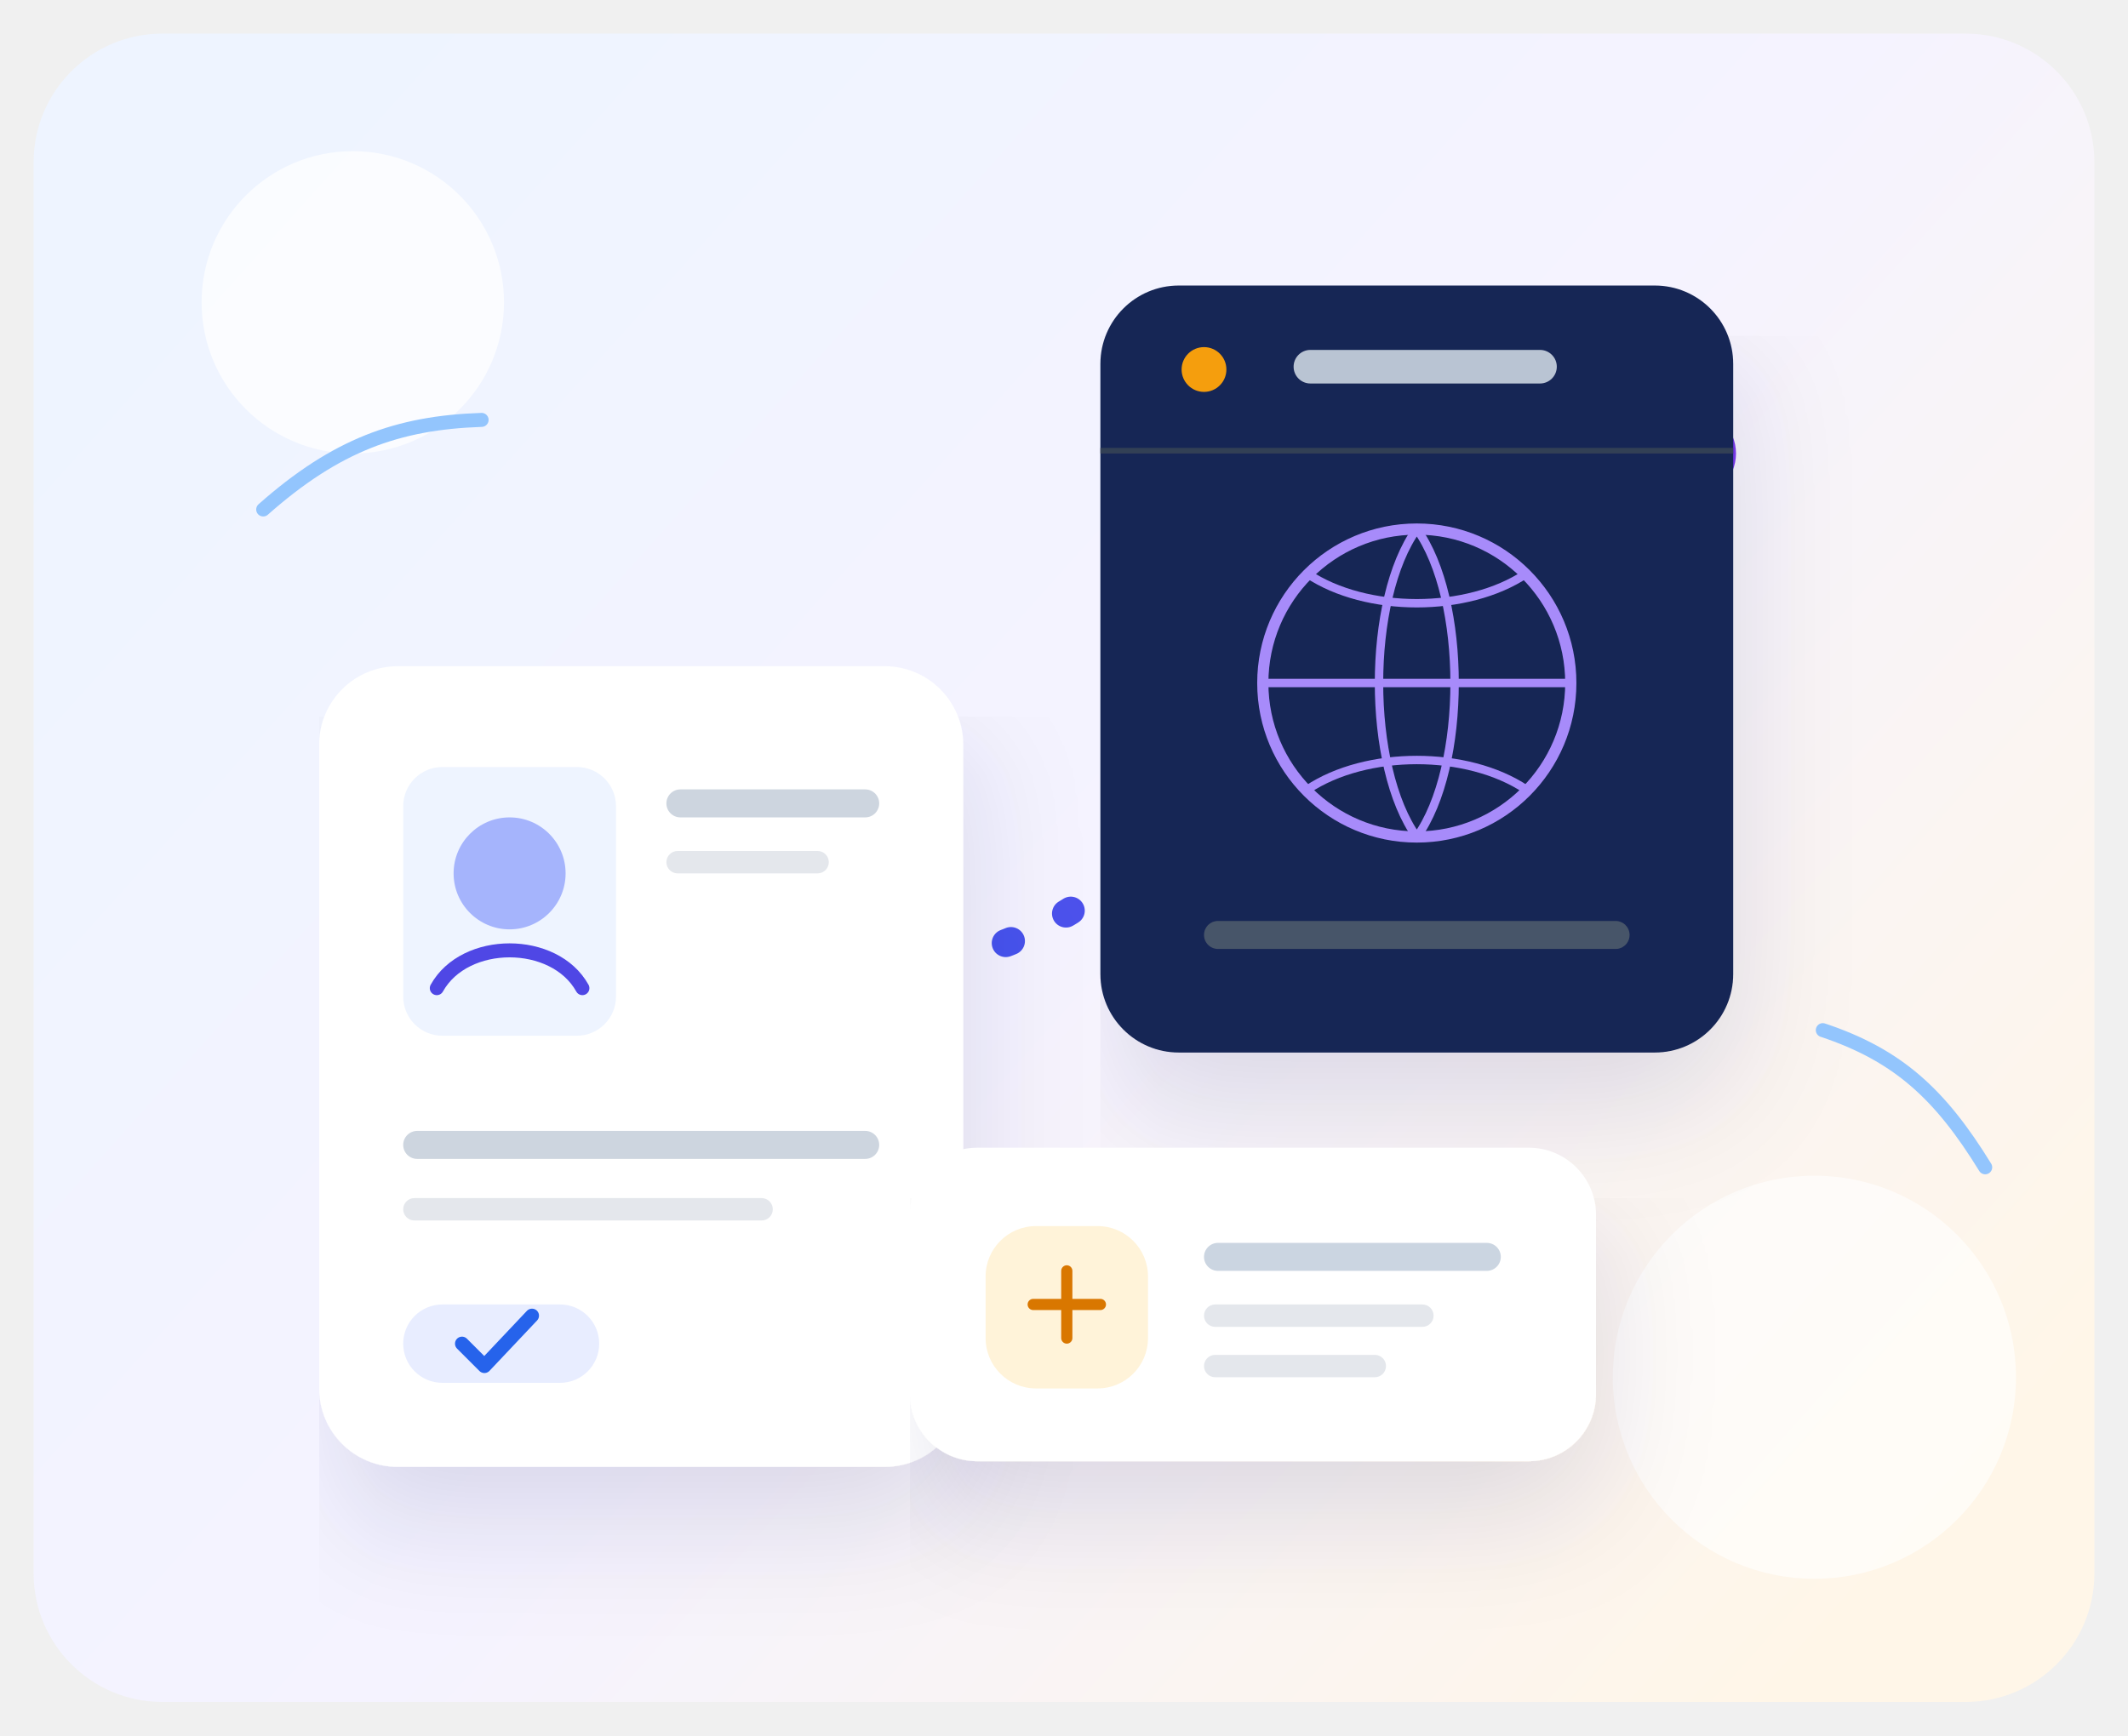
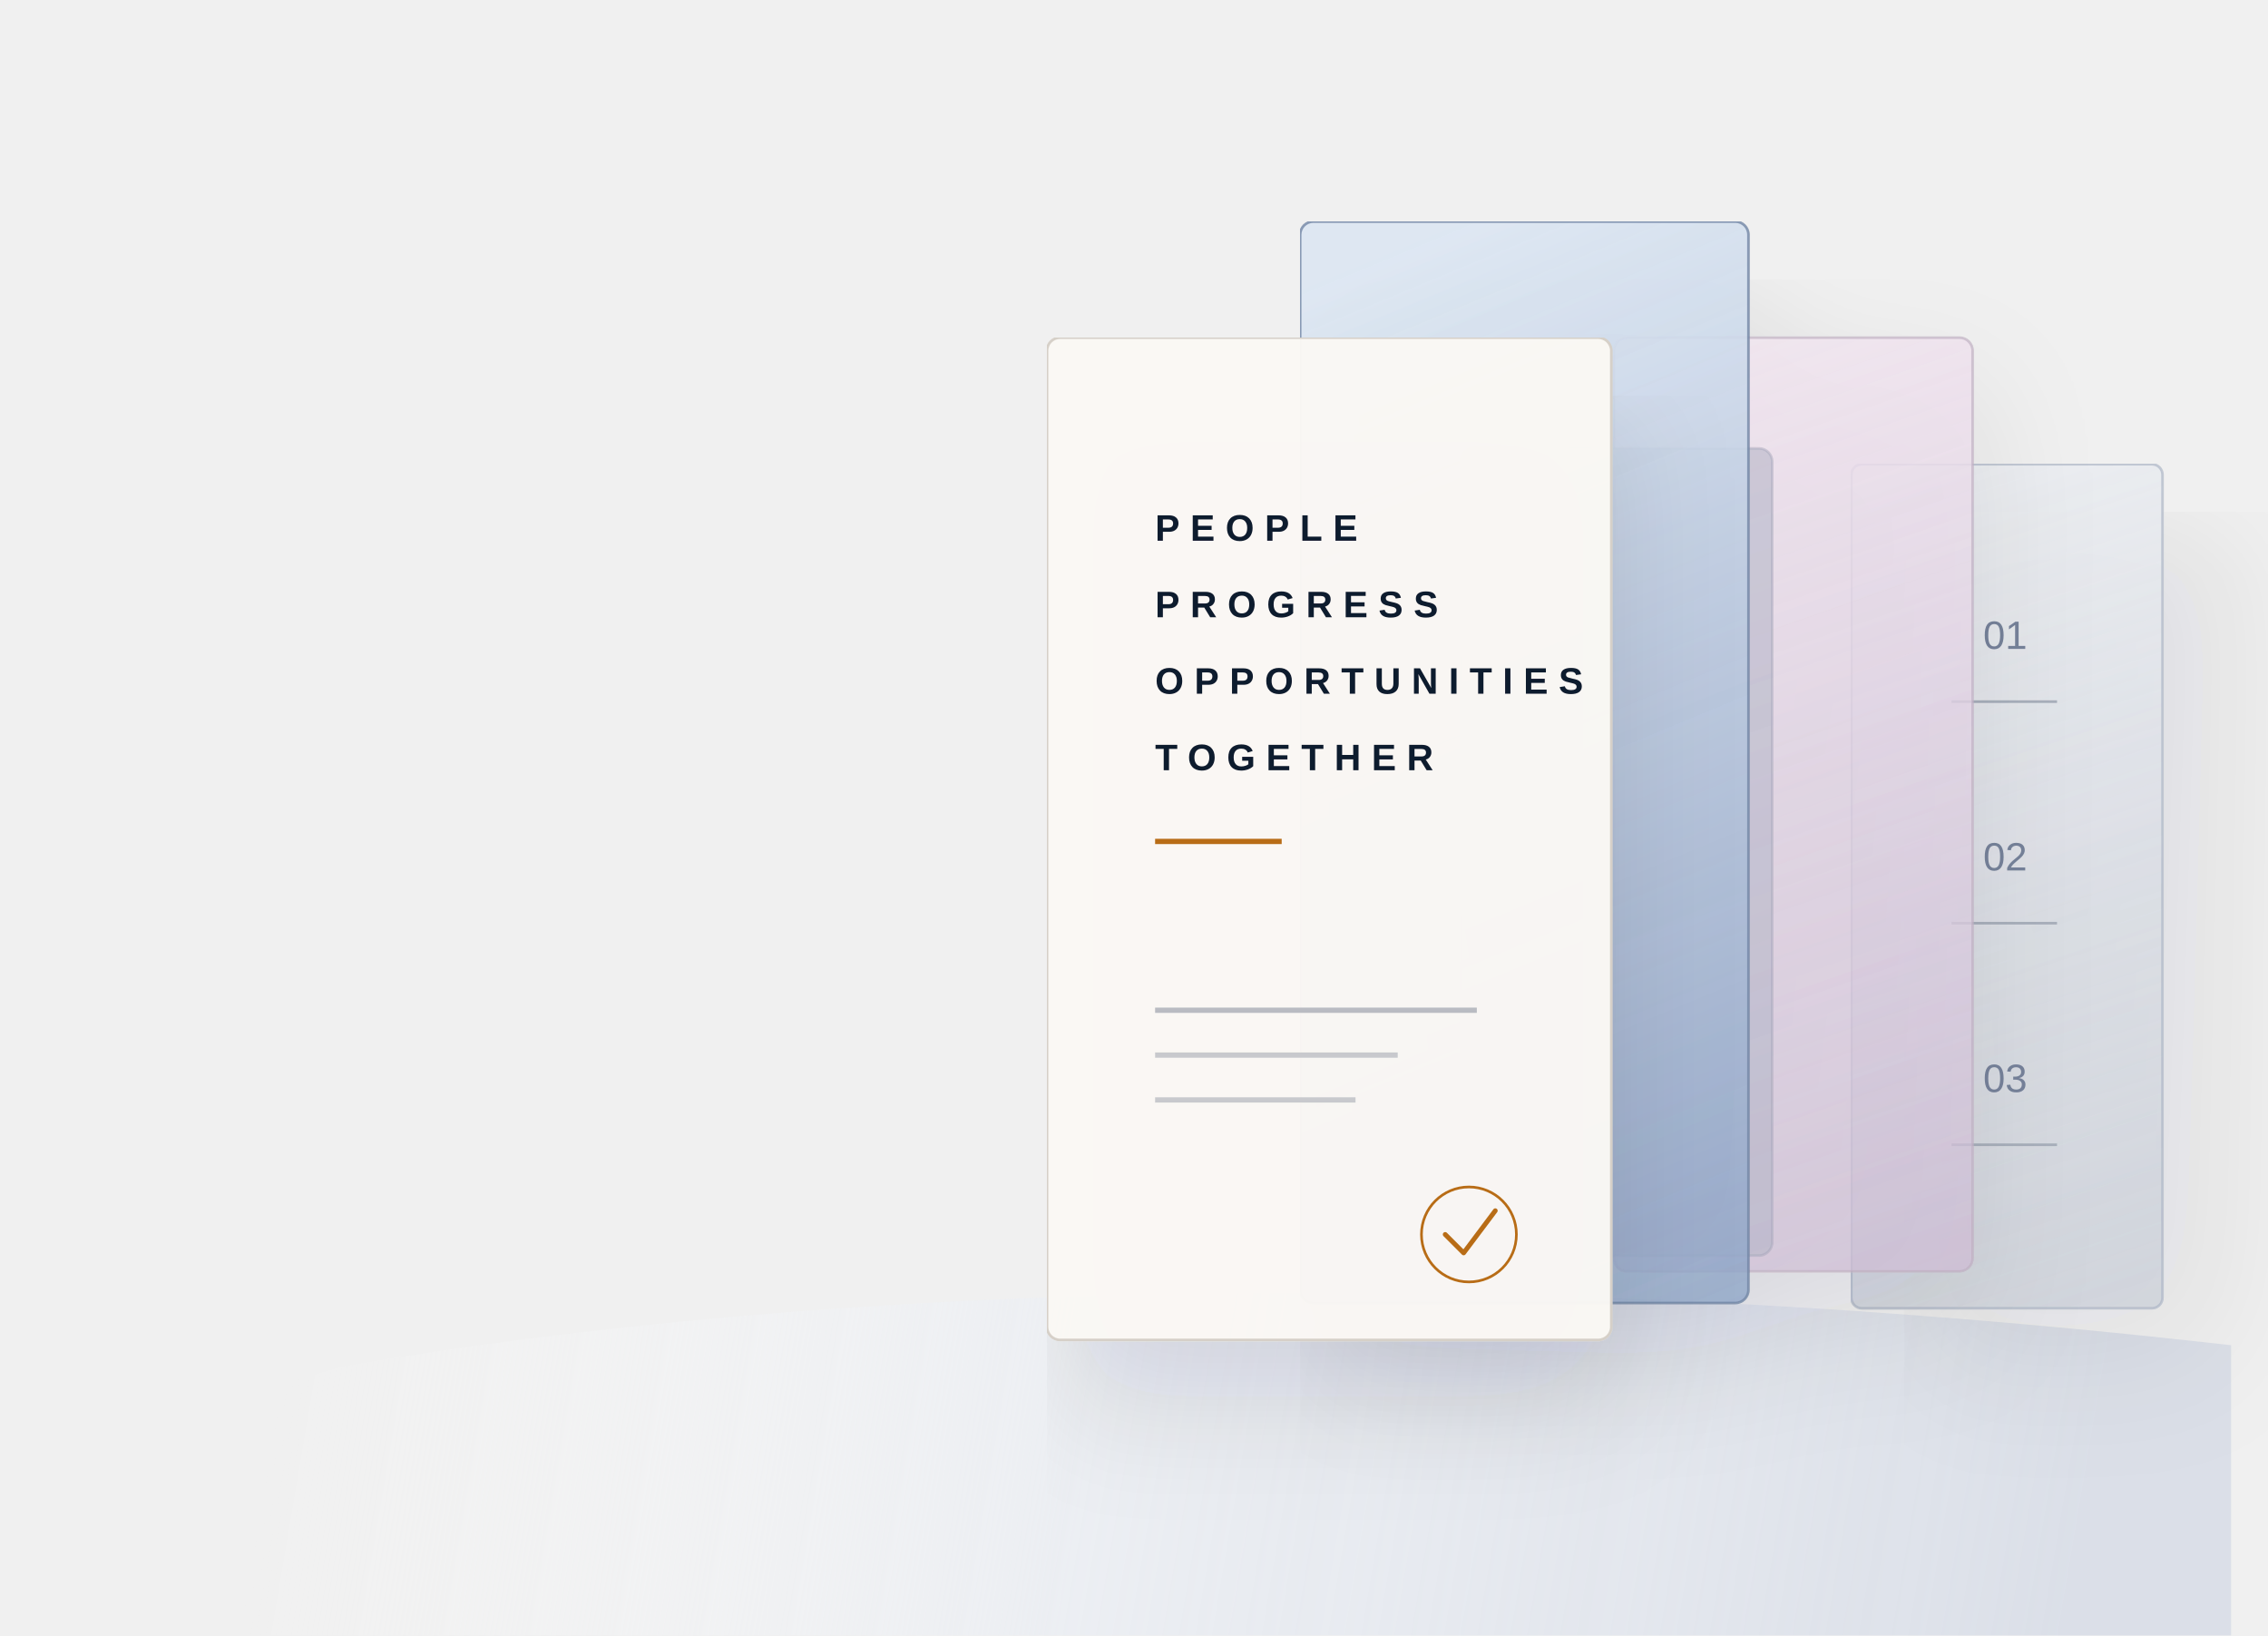
- <svg xmlns="http://www.w3.org/2000/svg" width="760" height="620" viewBox="0 0 760 620" fill="none">
+ <svg xmlns="http://www.w3.org/2000/svg" width="860" height="620" viewBox="0 0 860 620" fill="none">
  <defs>
-     <linearGradient id="bg" x1="90" y1="50" x2="670" y2="570" gradientUnits="userSpaceOnUse">
-       <stop stop-color="#EEF4FF" />
-       <stop offset=".52" stop-color="#F5F3FF" />
-       <stop offset="1" stop-color="#FFF6E8" />
+     <linearGradient id="floor" x1="110" y1="480" x2="790" y2="595" gradientUnits="userSpaceOnUse">
+       <stop stop-color="#FFFFFF" stop-opacity="0" />
+       <stop offset=".45" stop-color="#E9EDF4" stop-opacity=".64" />
+       <stop offset="1" stop-color="#D8DDE7" stop-opacity=".88" />
    </linearGradient>
-     <linearGradient id="route" x1="195" y1="420" x2="590" y2="165" gradientUnits="userSpaceOnUse">
-       <stop stop-color="#2563EB" />
-       <stop offset="1" stop-color="#7C3AED" />
+     <linearGradient id="bluePane" x1="510" y1="102" x2="670" y2="488" gradientUnits="userSpaceOnUse">
+       <stop stop-color="#DDE7F3" stop-opacity=".94" />
+       <stop offset="1" stop-color="#8FA5C7" stop-opacity=".82" />
    </linearGradient>
-     <filter id="shadow" x="0" y="0" width="200%" height="200%">
-       <feDropShadow dx="0" dy="18" stdDeviation="22" flood-color="#172554" flood-opacity=".12" />
+     <linearGradient id="violetPane" x1="630" y1="138" x2="744" y2="464" gradientUnits="userSpaceOnUse">
+       <stop stop-color="#F1E5EF" stop-opacity=".88" />
+       <stop offset="1" stop-color="#CDBDD5" stop-opacity=".72" />
+     </linearGradient>
+     <linearGradient id="grayPane" x1="714" y1="170" x2="820" y2="490" gradientUnits="userSpaceOnUse">
+       <stop stop-color="#EDEFF3" stop-opacity=".92" />
+       <stop offset="1" stop-color="#C8CDD7" stop-opacity=".72" />
+     </linearGradient>
+     <filter id="softShadow" x="0" y="0" width="200%" height="200%">
+       <feDropShadow dx="0" dy="22" stdDeviation="24" flood-color="#1D2B45" flood-opacity=".11" />
+     </filter>
+     <filter id="farShadow" x="0" y="0" width="200%" height="200%">
+       <feDropShadow dx="20" dy="18" stdDeviation="26" flood-color="#1D2B45" flood-opacity=".09" />
    </filter>
  </defs>
-   <rect x="12" y="12" width="736" height="596" rx="46" fill="url(#bg)" />
-   <circle cx="126" cy="108" r="54" fill="#FFF" fill-opacity=".72" />
-   <circle cx="648" cy="492" r="72" fill="#FFF" fill-opacity=".62" />
-   <path d="M165 456C214 386 242 350 316 346c88-5 121-79 166-125 37-39 72-53 119-58" stroke="url(#route)" stroke-width="10" stroke-linecap="round" stroke-dasharray="2 22" />
-   <circle cx="165" cy="456" r="16" fill="#2563EB" />
-   <circle cx="604" cy="162" r="16" fill="#7C3AED" />
-   <g filter="url(#shadow)">
-     <rect x="114" y="238" width="230" height="286" rx="28" fill="#FFF" />
-     <rect x="144" y="274" width="76" height="96" rx="14" fill="#EEF4FF" />
-     <circle cx="182" cy="312" r="20" fill="#A5B4FC" />
-     <path d="M156 353c10-18 42-18 52 0" stroke="#4F46E5" stroke-width="5" stroke-linecap="round" />
-     <rect x="238" y="282" width="76" height="10" rx="5" fill="#CDD5DF" />
-     <rect x="238" y="304" width="58" height="8" rx="4" fill="#E4E7EC" />
-     <rect x="144" y="404" width="170" height="10" rx="5" fill="#CDD5DF" />
-     <rect x="144" y="428" width="132" height="8" rx="4" fill="#E4E7EC" />
-     <rect x="144" y="466" width="70" height="28" rx="14" fill="#E8EDFF" />
-     <path d="m165 480 8 8 17-18" stroke="#2563EB" stroke-width="5" stroke-linecap="round" stroke-linejoin="round" />
+   <path d="M130 518C310 487 565 478 846 510V620H0V560C45 548 86 530 130 518Z" fill="url(#floor)" />
+   <g filter="url(#farShadow)">
+     <rect x="702" y="176" width="118" height="320" rx="4" fill="url(#grayPane)" stroke="#AAB3C3" stroke-opacity=".65" />
+     <text x="752" y="246" fill="#76829A" font-family="Segoe UI,Arial" font-size="15">01</text>
+     <line x1="740" y1="266" x2="780" y2="266" stroke="#A8AFBB" />
+     <text x="752" y="330" fill="#76829A" font-family="Segoe UI,Arial" font-size="15">02</text>
+     <line x1="740" y1="350" x2="780" y2="350" stroke="#A8AFBB" />
+     <text x="752" y="414" fill="#76829A" font-family="Segoe UI,Arial" font-size="15">03</text>
+     <line x1="740" y1="434" x2="780" y2="434" stroke="#A8AFBB" />
  </g>
-   <g filter="url(#shadow)">
-     <rect x="393" y="102" width="226" height="274" rx="28" fill="#172554" />
-     <path d="M393 161h226" stroke="#334155" stroke-width="2" />
-     <circle cx="430" cy="132" r="8" fill="#F59E0B" />
-     <rect x="462" y="125" width="94" height="12" rx="6" fill="#CBD5E1" fill-opacity=".9" />
-     <circle cx="506" cy="244" r="55" stroke="#A78BFA" stroke-width="4" />
-     <path d="M452 244h108M506 189c18 25 18 85 0 110M506 189c-18 25-18 85 0 110" stroke="#A78BFA" stroke-width="3" />
-     <path d="M467 205c21 14 57 14 78 0M467 282c21-14 57-14 78 0" stroke="#A78BFA" stroke-width="3" />
-     <rect x="430" y="329" width="152" height="10" rx="5" fill="#475569" />
+   <g filter="url(#softShadow)">
+     <rect x="612" y="128" width="136" height="354" rx="5" fill="url(#violetPane)" stroke="#BDAEC0" stroke-opacity=".65" />
+     <rect x="554" y="170" width="118" height="306" rx="5" fill="#B3B4C6" fill-opacity=".55" stroke="#A4A6B8" stroke-opacity=".45" />
+     <rect x="493" y="84" width="170" height="410" rx="5" fill="url(#bluePane)" stroke="#7286A5" stroke-opacity=".8" />
  </g>
-   <g filter="url(#shadow)">
-     <rect x="325" y="410" width="245" height="112" rx="24" fill="#FFF" />
-     <rect x="352" y="438" width="58" height="58" rx="18" fill="#FFF3D9" />
-     <path d="M369 466h24M381 454v24" stroke="#D97706" stroke-width="4" stroke-linecap="round" />
-     <rect x="430" y="444" width="106" height="10" rx="5" fill="#CBD5E1" />
-     <rect x="430" y="466" width="82" height="8" rx="4" fill="#E4E7EC" />
-     <rect x="430" y="484" width="65" height="8" rx="4" fill="#E4E7EC" />
+   <g filter="url(#softShadow)">
+     <rect x="397" y="128" width="214" height="380" rx="5" fill="#FAF8F4" fill-opacity=".97" stroke="#D6D0C8" />
+     <text x="438" y="205" fill="#111A2D" font-family="Segoe UI,Arial" font-size="14" font-weight="700" letter-spacing="4">PEOPLE</text>
+     <text x="438" y="234" fill="#111A2D" font-family="Segoe UI,Arial" font-size="14" font-weight="700" letter-spacing="4">PROGRESS</text>
+     <text x="438" y="263" fill="#111A2D" font-family="Segoe UI,Arial" font-size="14" font-weight="700" letter-spacing="4">OPPORTUNITIES</text>
+     <text x="438" y="292" fill="#111A2D" font-family="Segoe UI,Arial" font-size="14" font-weight="700" letter-spacing="4">TOGETHER</text>
+     <line x1="438" y1="319" x2="486" y2="319" stroke="#B86C16" stroke-width="2" />
+     <line x1="438" y1="383" x2="560" y2="383" stroke="#B9BBC2" stroke-width="2" />
+     <line x1="438" y1="400" x2="530" y2="400" stroke="#C8C9CD" stroke-width="2" />
+     <line x1="438" y1="417" x2="514" y2="417" stroke="#C8C9CD" stroke-width="2" />
+     <circle cx="557" cy="468" r="18" stroke="#B86C16" />
+     <path d="M548 468l7 7 12-16" stroke="#B86C16" stroke-width="1.8" stroke-linecap="round" stroke-linejoin="round" />
  </g>
-   <path d="M94 182c26-23 48-31 78-32M651 368c27 9 42 23 58 49" stroke="#93C5FD" stroke-width="5" stroke-linecap="round" />
</svg>
